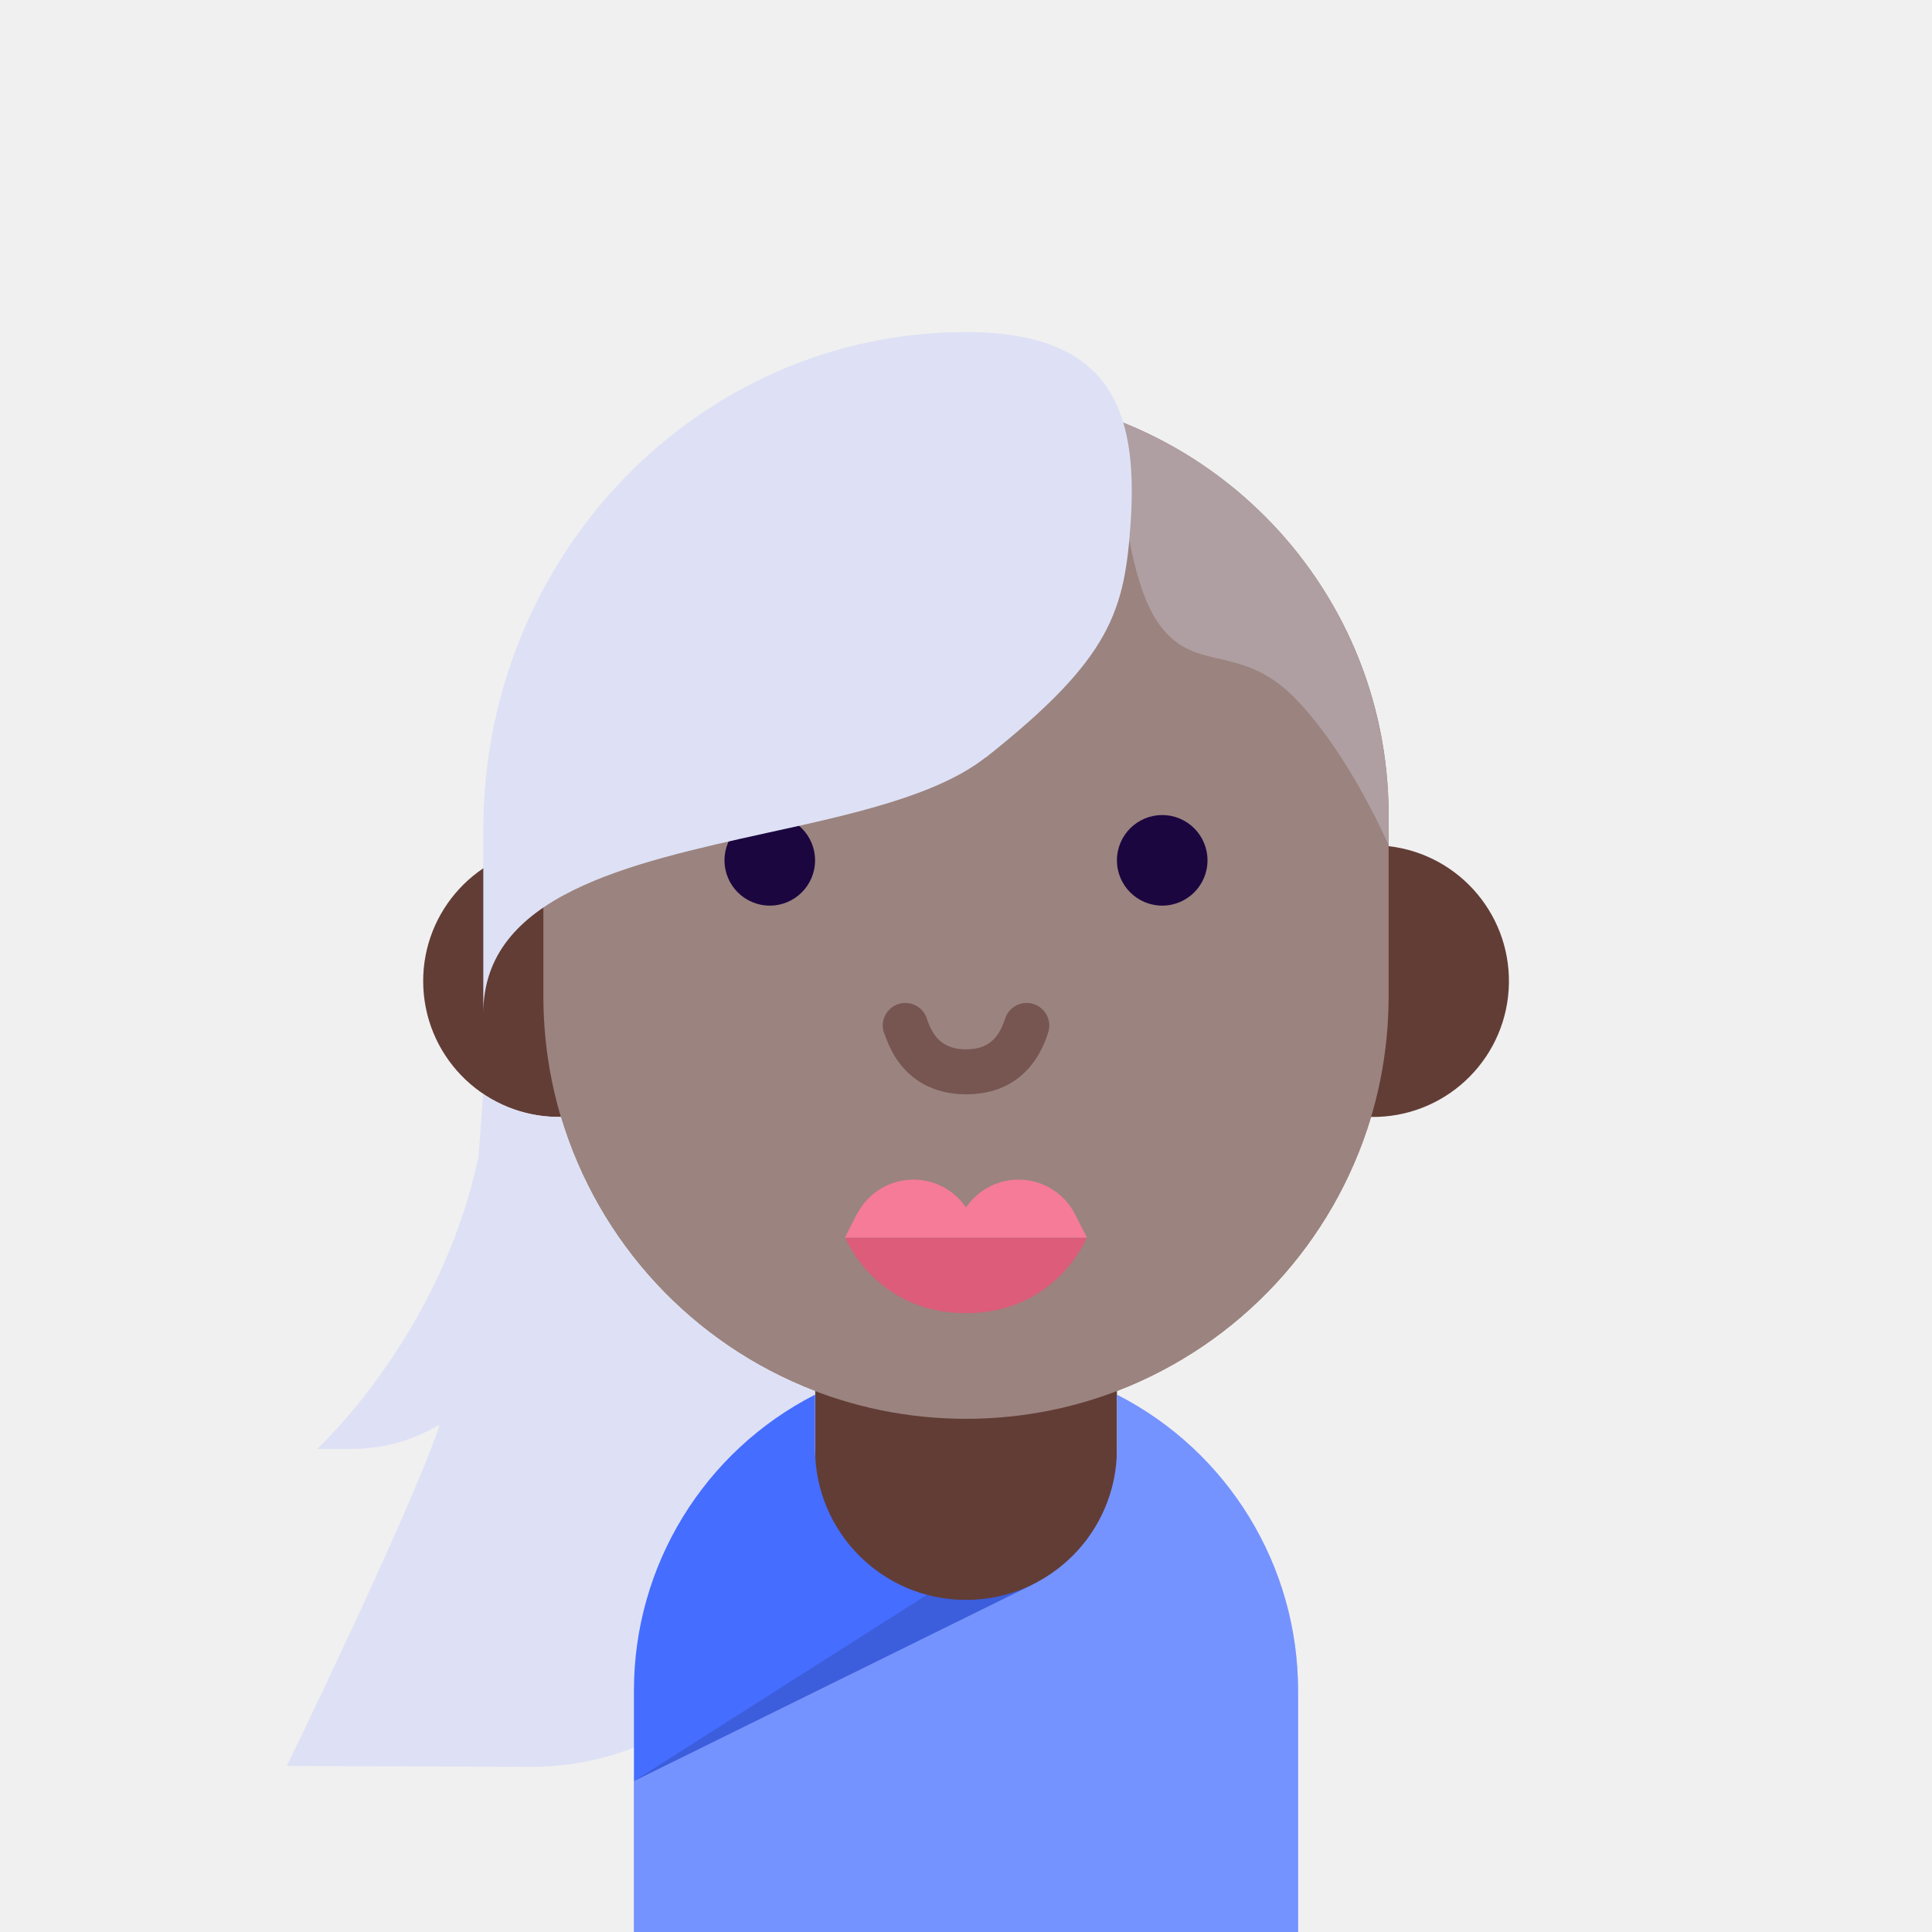
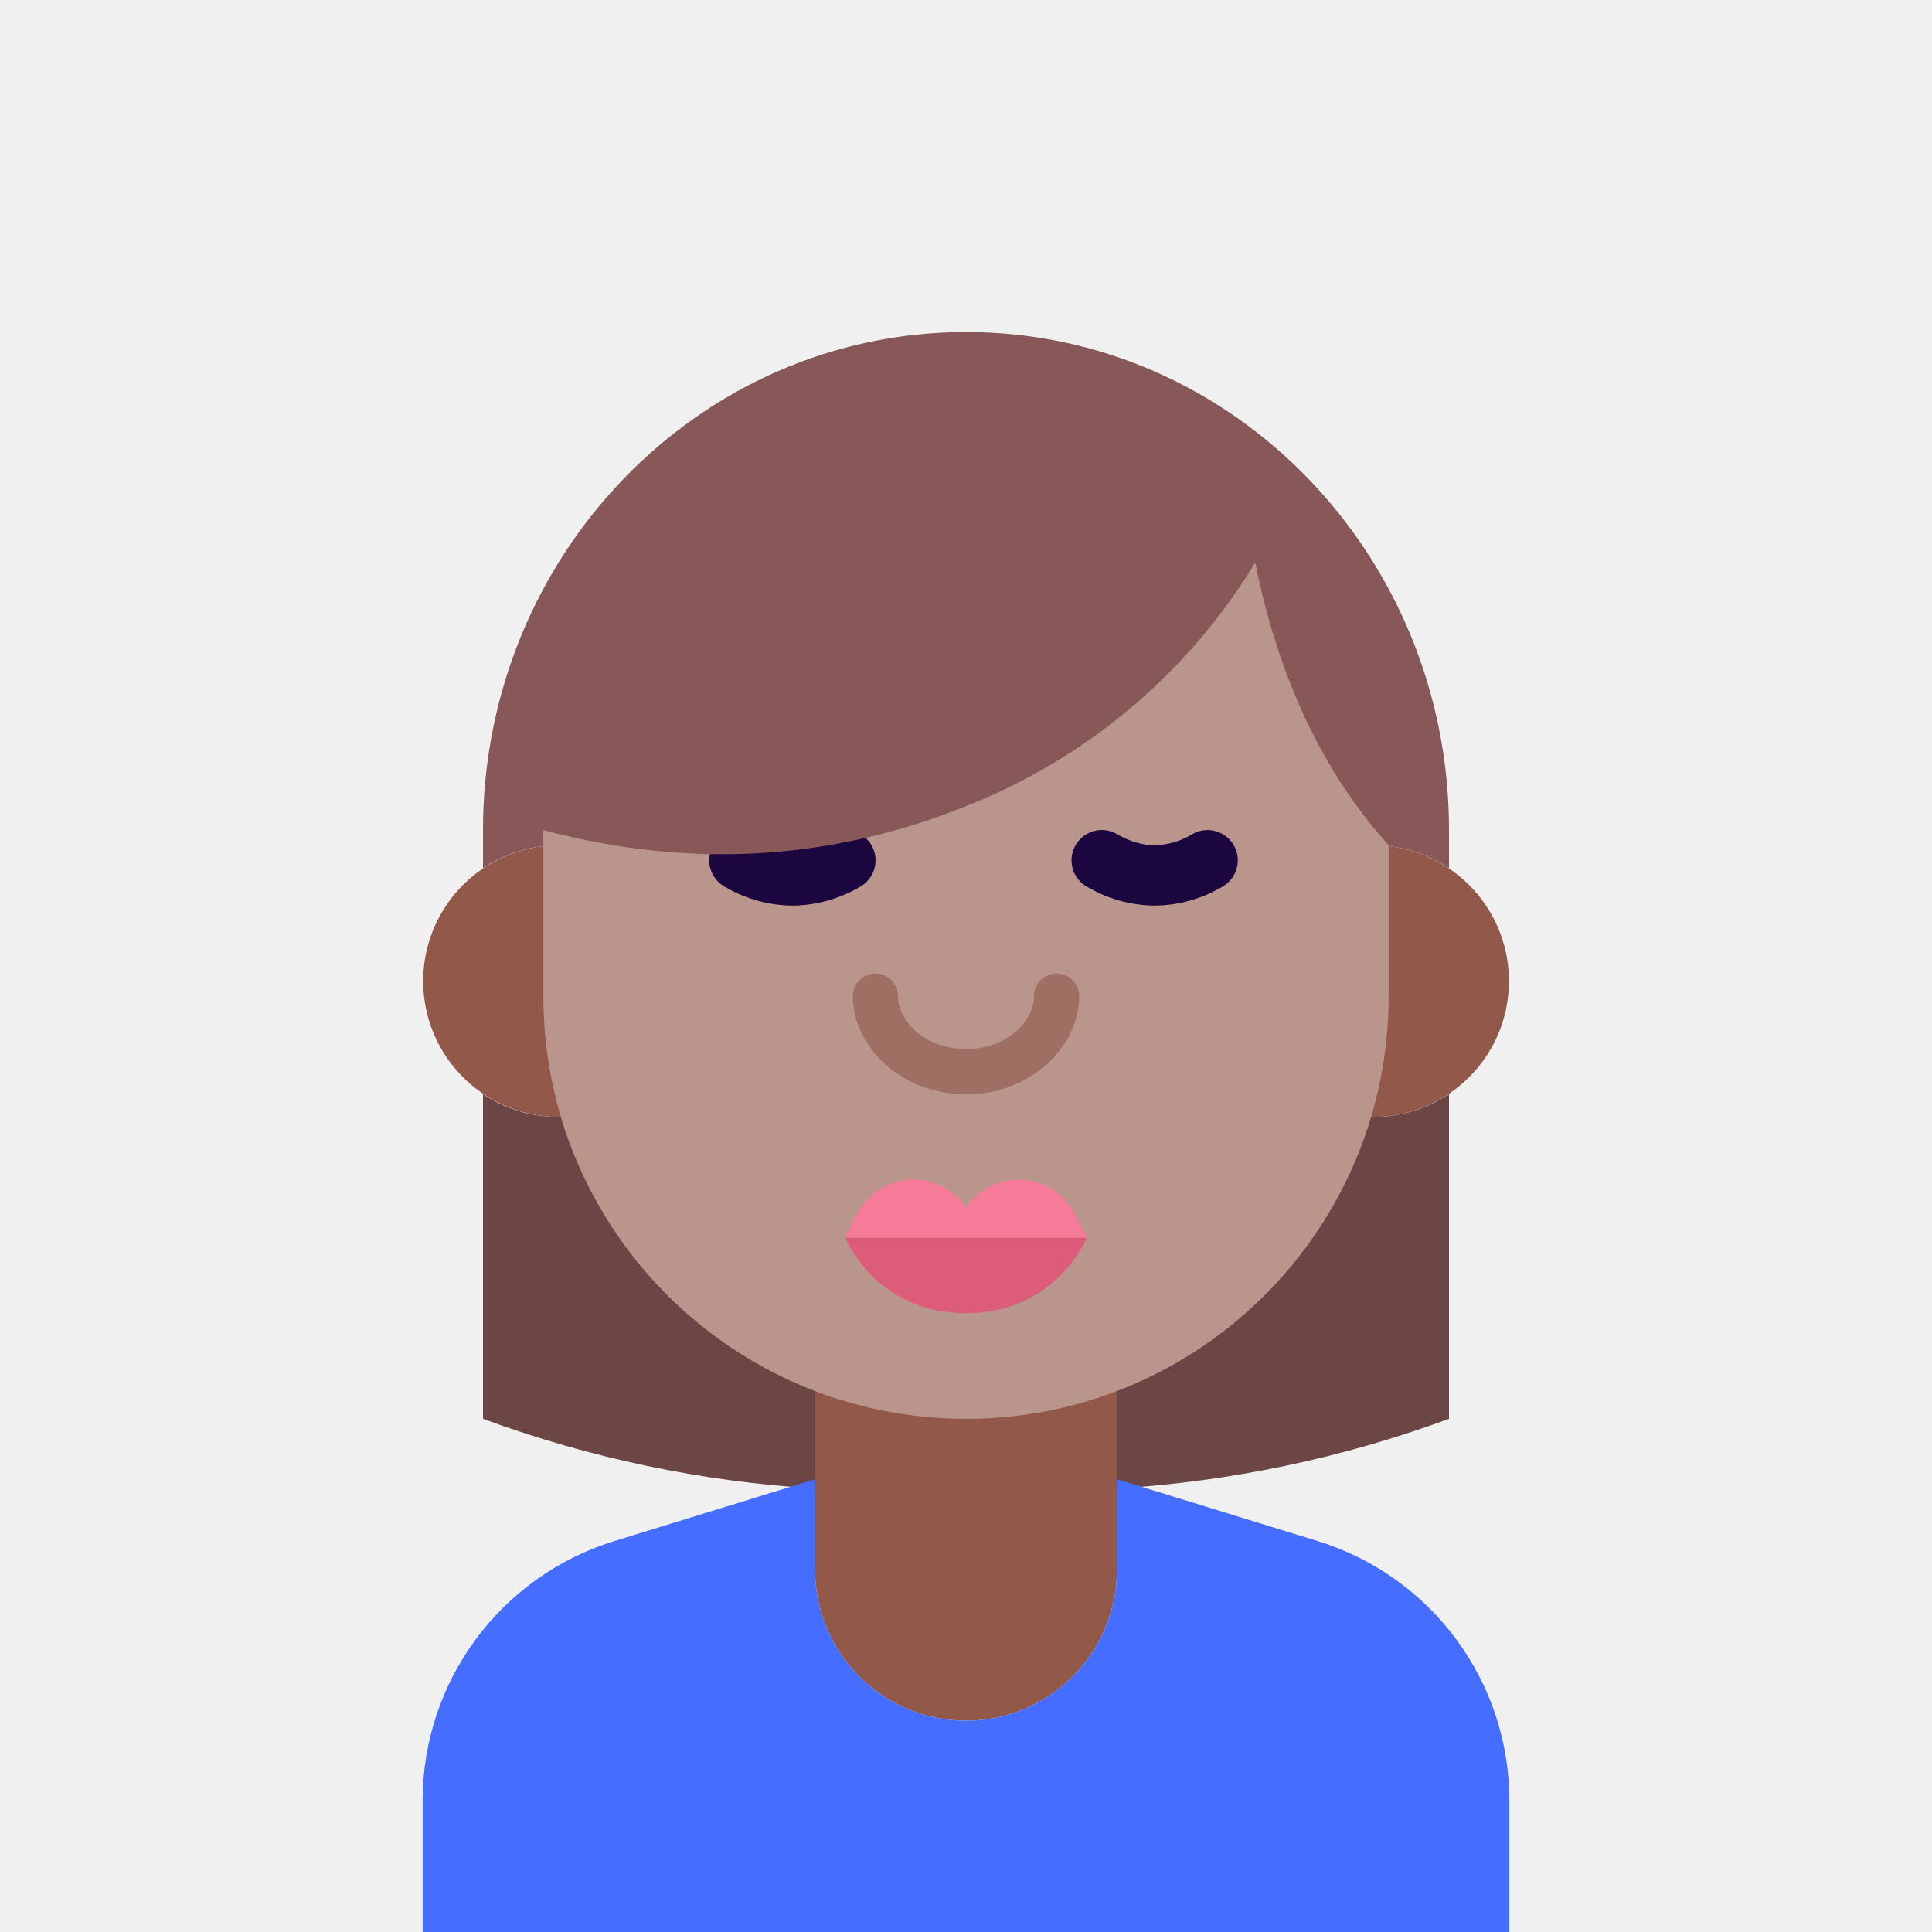
<svg xmlns="http://www.w3.org/2000/svg" viewBox="0 0 64 64" fill="none" shape-rendering="auto" width="96" height="96">
  <mask id="viewboxMask">
    <rect width="64" height="64" rx="0" ry="0" x="0" y="0" fill="#fff" />
  </mask>
  <g mask="url(#viewboxMask)">
-     <path d="M37 46.08V52a5 5 0 0 1-10 0v-5.92A14.04 14.04 0 0 1 18.58 37h-.08a4.5 4.5 0 0 1-.5-8.97V27a14 14 0 1 1 28 0v1.03a4.5 4.5 0 0 1-.58 8.97A14.04 14.04 0 0 1 37 46.08Z" fill="#623d36" />
+     <path d="M37 46.08V52a5 5 0 0 1-10 0v-5.92A14.04 14.04 0 0 1 18.58 37h-.08a4.5 4.5 0 0 1-.5-8.97V27a14 14 0 1 1 28 0v1.03a4.5 4.5 0 0 1-.58 8.97A14.04 14.04 0 0 1 37 46.08Z" fill="#92594b" />
    <mask id="personas-a" style="mask-type:luminance" maskUnits="userSpaceOnUse" x="14" y="13" width="36" height="44">
      <path d="M37 46.08V52a5 5 0 0 1-10 0v-5.92A14.04 14.04 0 0 1 18.58 37h-.08a4.5 4.5 0 0 1-.5-8.97V27a14 14 0 1 1 28 0v1.03a4.5 4.5 0 0 1-.58 8.97A14.04 14.04 0 0 1 37 46.08Z" fill="#fff" />
    </mask>
    <g mask="url(#personas-a)">
      <path d="M32 13a14 14 0 0 1 14 14v6a14 14 0 1 1-28 0v-6a14 14 0 0 1 14-14Z" fill="#fff" style="mix-blend-mode:overlay" opacity=".36" />
    </g>
    <g transform="translate(20 24)">
-       <path fill-rule="evenodd" clip-rule="evenodd" d="M4 4.5a1.5 1.5 0 1 0 3 0 1.5 1.5 0 0 0-3 0Zm13 0a1.5 1.5 0 1 0 3 0 1.5 1.5 0 0 0-3 0Z" fill="#1B0640" />
+       <path d="M3.63 4A1 1 0 0 0 4 5.37 4.5 4.5 0 0 0 6.25 6a4.5 4.5 0 0 0 2.25-.63 1 1 0 0 0-1-1.74c-.43.25-.85.37-1.25.37S5.43 3.88 5 3.63A1 1 0 0 0 3.63 4ZM15.63 4A1 1 0 0 0 16 5.37a4.5 4.5 0 0 0 2.25.63 4.5 4.5 0 0 0 2.25-.63 1 1 0 0 0-1-1.74 2.5 2.5 0 0 1-1.25.37c-.4 0-.82-.12-1.25-.37a1 1 0 0 0-1.37.37Z" fill="#1B0640" />
    </g>
    <g transform="translate(2 2)">
-       <path d="M35 11.92A14 14 0 0 1 44 25v1s-1.33-3.1-3.16-4.93c-1.84-1.82-3.34-.7-4.53-2.52-1.2-1.83-1.31-6.63-1.31-6.63Z" fill="#dee1f5" opacity=".3" />
-       <path d="M30.65 23.09c-1.6 1.26-4.4 1.88-7.24 2.5-4.62 1.02-9.4 2.07-9.4 5.98V25.5C14 16.39 21.16 9 30 9c4.84 0 5.68 2.65 5.46 6.23-.2 3-.62 4.55-4.8 7.86ZM25 47a9.4 9.4 0 0 1-9.44 9.53L7.5 56.5s4-8.23 5-11.11l.06-.2c-.84.51-1.84.81-2.92.81H8.5s4.1-3.74 5.35-9.69c.1-1.23.15-2.07.15-2.07a4.48 4.48 0 0 0 2.58.76A14.04 14.04 0 0 0 25 44.08V47Z" fill="#dee1f5" />
+       <path fill-rule="evenodd" clip-rule="evenodd" d="M44 26c-2.18-2.42-3.65-5.54-4.42-9.36a19.6 19.6 0 0 1-9.08 7.86c-4.67 2-9.5 2.33-14.5 1v.53c-.73.08-1.42.34-2 .73V25.5C14 16.39 21.16 9 30 9s16 7.39 16 16.5v1.26a4.47 4.47 0 0 0-2-.73V26Zm-9 21.31v-3.23A14.04 14.04 0 0 0 43.42 35h.08c.93 0 1.78-.28 2.5-.76V45a38.74 38.74 0 0 1-11 2.31ZM14 45a38.74 38.74 0 0 0 11 2.31v-3.23A14.04 14.04 0 0 1 16.58 35h-.08c-.93 0-1.79-.28-2.5-.76V45Z" fill="#6c4545" />
+       <path d="M30 9c-8.84 0-16 7.39-16 16.5v1.26c.58-.4 1.27-.65 2-.73v-.53c5 1.33 9.83 1 14.5-1a19.6 19.6 0 0 0 9.08-7.86c.77 3.82 2.24 6.94 4.42 9.36v.03c.73.08 1.42.34 2 .73V25.5C46 16.39 38.84 9 30 9Z" fill="#fff" style="mix-blend-mode:overlay" opacity=".26" />
    </g>
    <g transform="translate(11 44)">
-       <path d="M32 20H10v-8a11 11 0 0 1 6-9.8V4a5 5 0 0 0 10 0V2.2a11 11 0 0 1 6 9.8v8Z" fill="#456dff" />
-       <mask id="bodySmall-a" style="mask-type:luminance" maskUnits="userSpaceOnUse" x="10" y="2" width="22" height="18">
-         <path d="M32 20H10v-8a11 11 0 0 1 6-9.8V4a5 5 0 0 0 10 0V2.2a11 11 0 0 1 6 9.8v8Z" fill="#fff" />
-       </mask>
-       <g mask="url(#bodySmall-a)">
-         <path opacity=".14" d="M20.62 8.25 22 8l1.2.5L10 15l10.62-6.75Z" fill="#000" />
-         <path d="M21 1h11v47H10V15l13.34-6.58L21 1Z" fill="#fff" style="mix-blend-mode:overlay" opacity=".26" />
-       </g>
+       <path d="M16 5v3a5 5 0 0 0 10 0V5l6.65 2.05a9 9 0 0 1 6.35 8.6V20H3v-4.35a9 9 0 0 1 6.35-8.6L16 5Z" fill="#456dff" />
    </g>
    <g transform="translate(23 36)">
      <path d="M5 5h8s-1 2.5-4 2.5S5 5 5 5Z" fill="#DC5C7A" />
      <path d="M5.39 4.22A2.1 2.1 0 0 1 9 4a2.1 2.1 0 0 1 3.61.22l.4.78H4.99l.39-.78Z" fill="#F57B98" />
    </g>
    <g transform="translate(24 28)">
-       <path d="M5.29 6.24a.75.75 0 1 1 1.42-.48c.23.7.62 1 1.3 1 .66 0 1.05-.3 1.28-1a.75.75 0 1 1 1.42.48c-.42 1.3-1.37 2.01-2.7 2.01S5.72 7.54 5.3 6.24Z" fill="#000" style="mix-blend-mode:overlay" opacity=".36" />
+       <path d="M4.25 5a.75.75 0 0 1 1.5 0c0 .84.91 1.75 2.25 1.75 1.34 0 2.25-.91 2.25-1.75a.75.75 0 0 1 1.5 0c0 1.66-1.59 3.25-3.75 3.25S4.25 6.66 4.25 5Z" fill="#000" style="mix-blend-mode:overlay" opacity=".36" />
    </g>
    <g transform="translate(14 26)" />
  </g>
</svg>
